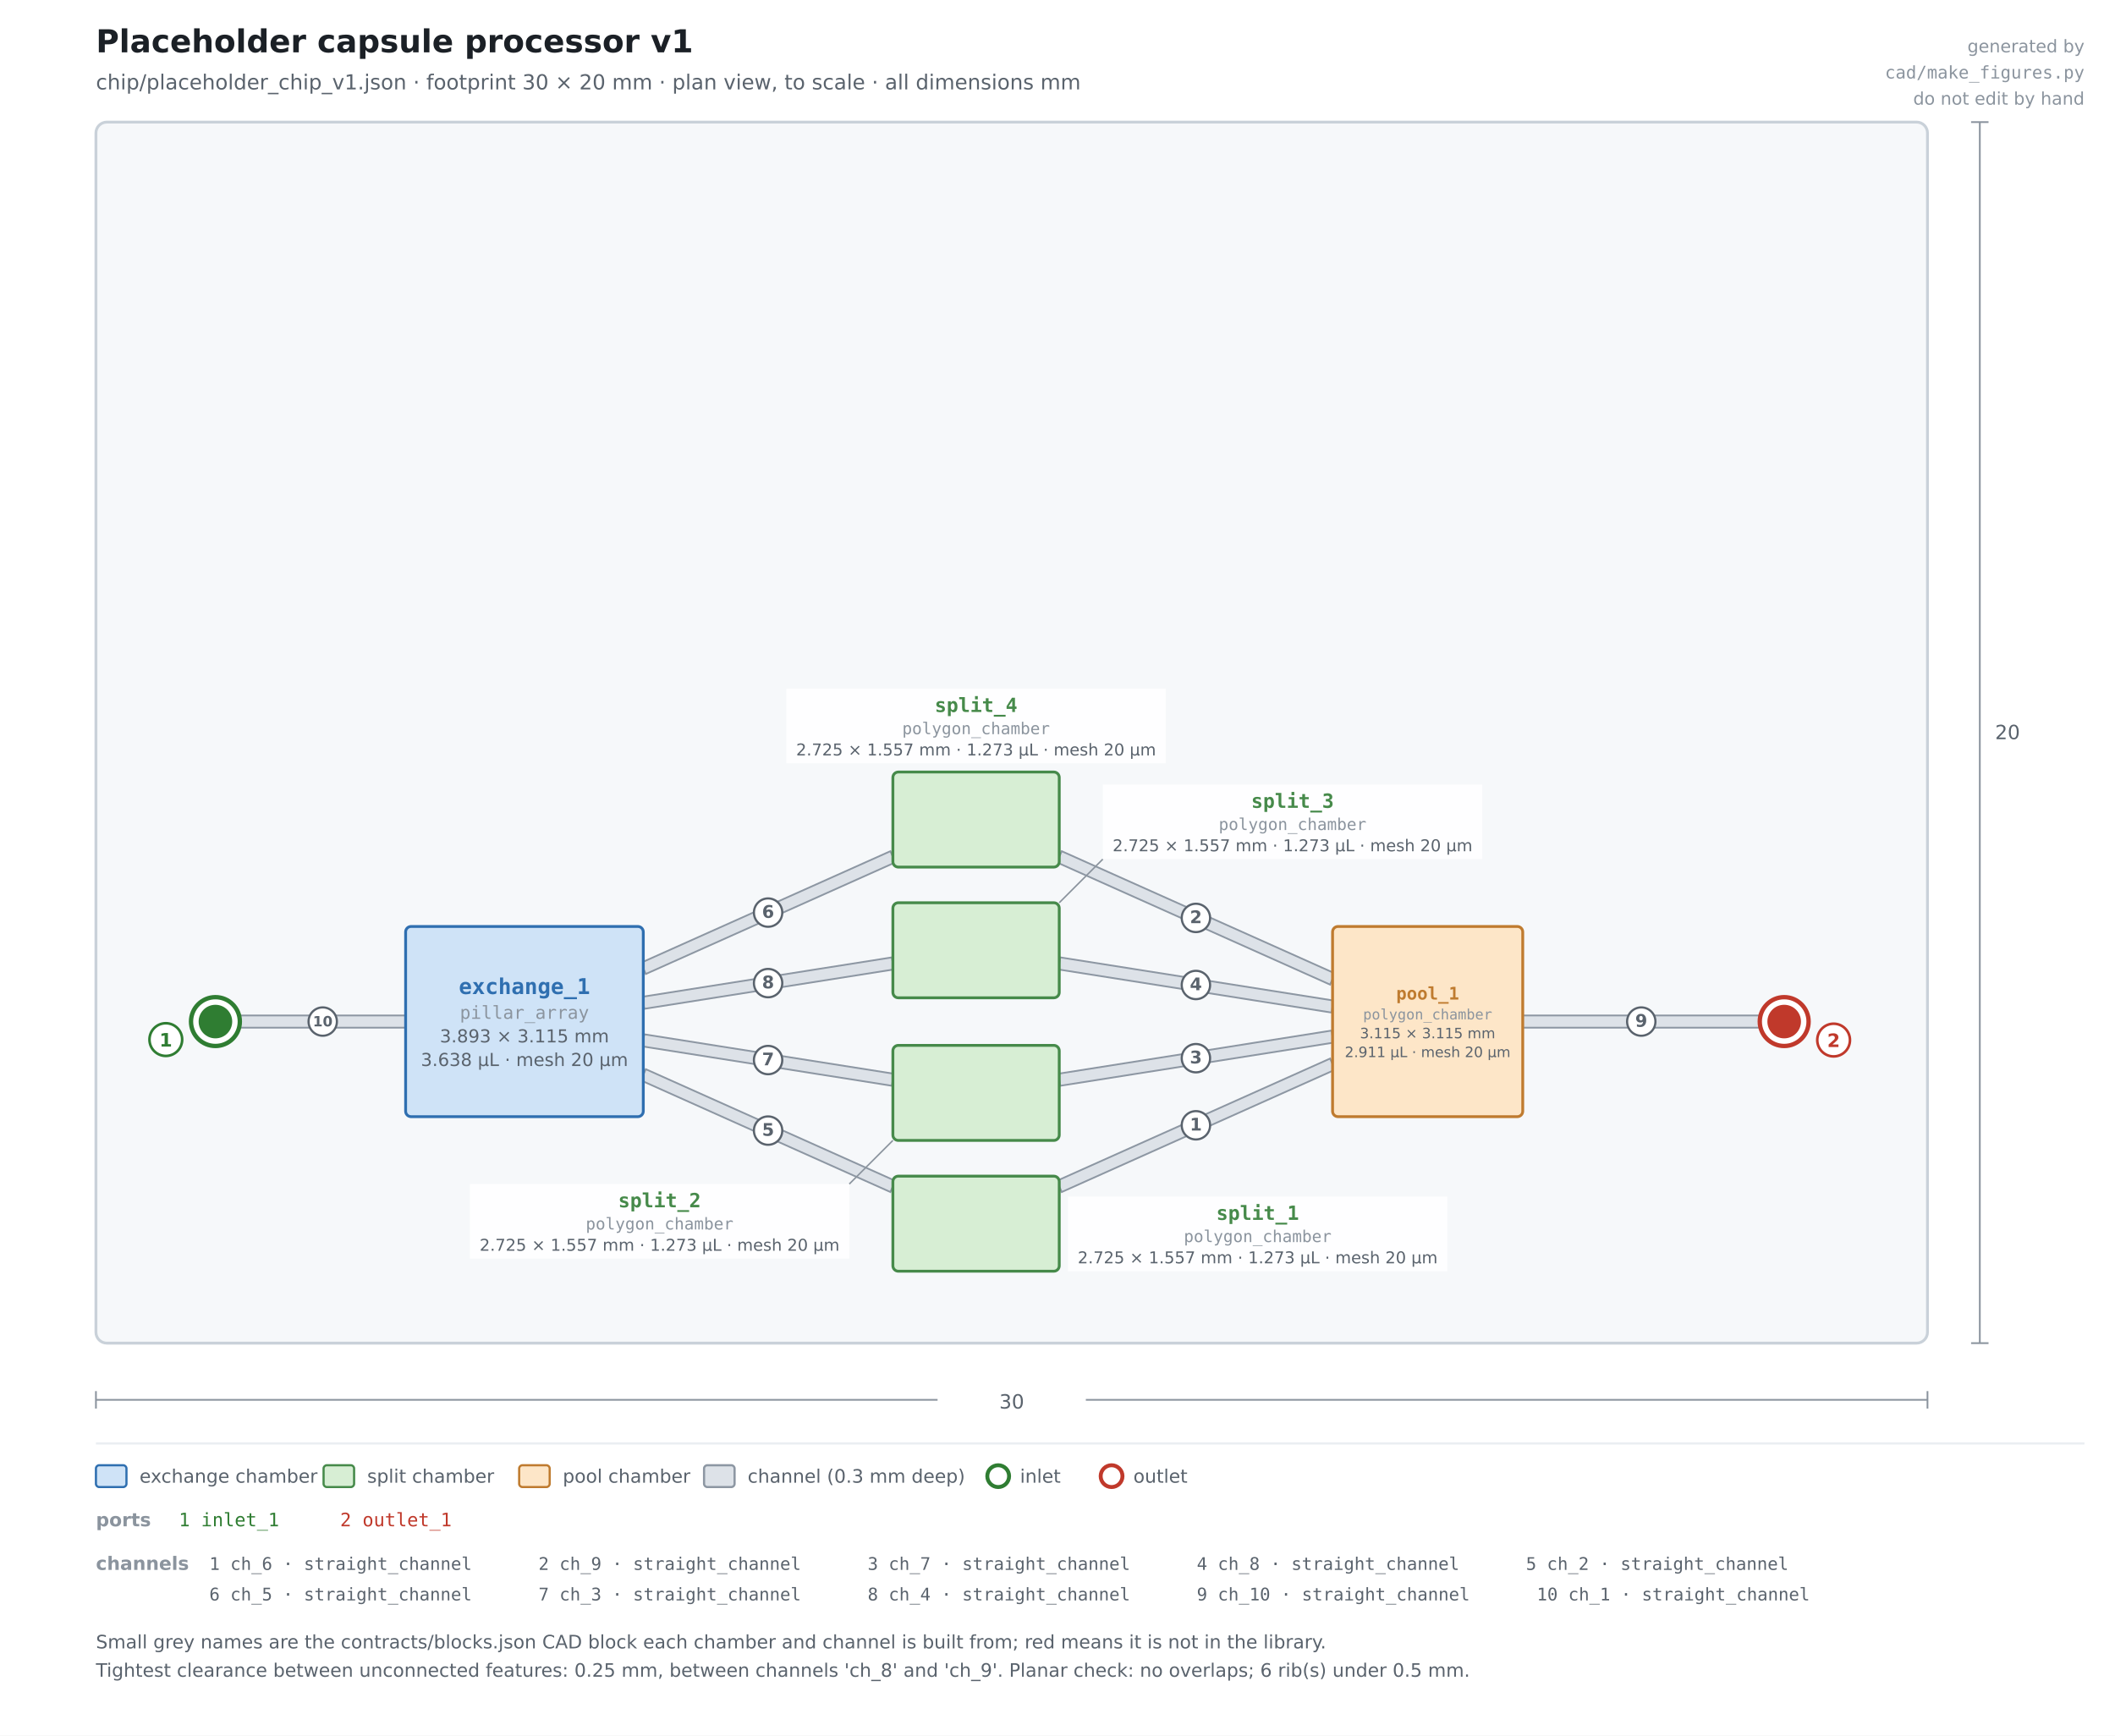
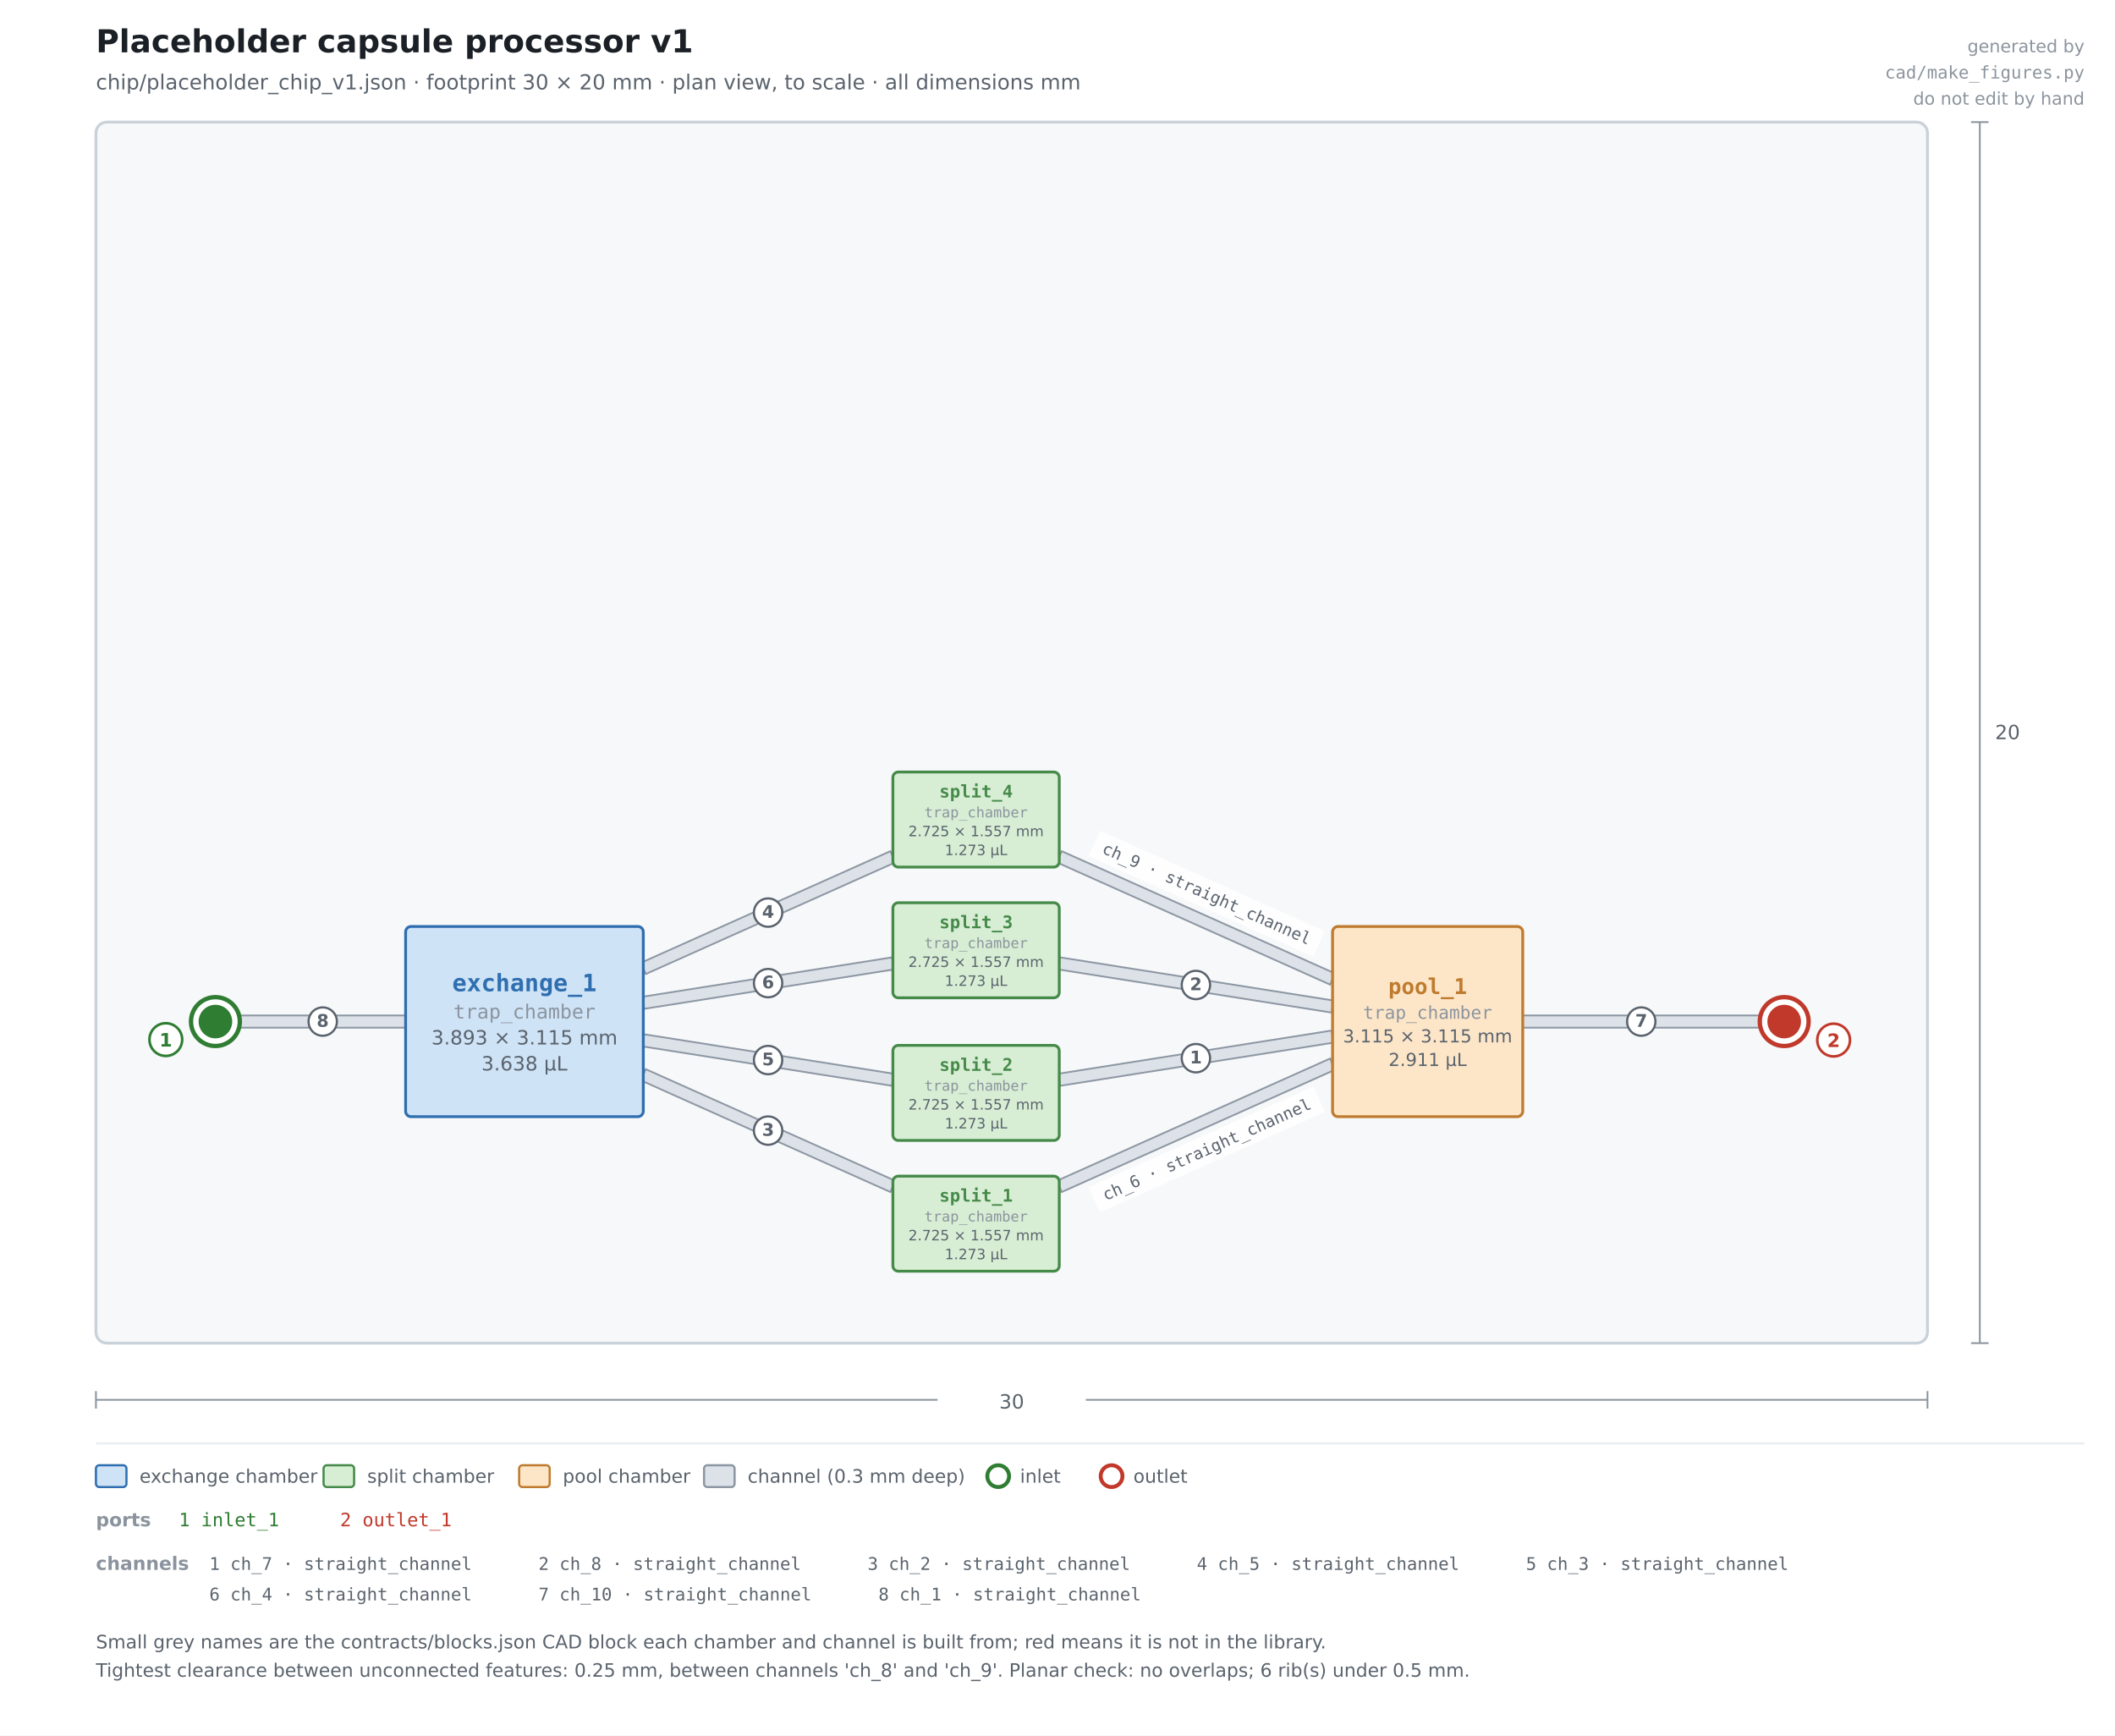
<svg xmlns="http://www.w3.org/2000/svg" width="970" height="796" viewBox="0 0 970 796" role="img" aria-label="placeholder_chip_v1: plan view">
  <rect width="970" height="796" fill="#ffffff" />
  <text x="44" y="24" font-family="DejaVu Sans, Helvetica, Arial, sans-serif" font-size="14.5" fill="#1b2026" text-anchor="start" font-weight="bold">Placeholder capsule processor v1</text>
  <text x="44" y="41" font-family="DejaVu Sans, Helvetica, Arial, sans-serif" font-size="9.5" fill="#5a636d" text-anchor="start">chip/placeholder_chip_v1.json   ·   footprint 30 × 20 mm   ·   plan view, to scale   ·   all dimensions mm</text>
  <text x="956" y="24" font-family="DejaVu Sans, Helvetica, Arial, sans-serif" font-size="8" fill="#8b949e" text-anchor="end">generated by</text>
  <text x="956" y="36" font-family="ui-monospace, SFMono-Regular, Menlo, monospace" font-size="8" fill="#8b949e" text-anchor="end">cad/make_figures.py</text>
  <text x="956" y="48" font-family="DejaVu Sans, Helvetica, Arial, sans-serif" font-size="8" fill="#8b949e" text-anchor="end">do not edit by hand</text>
  <rect x="44" y="56" width="840" height="560" fill="#f6f8fa" stroke="#c9d1d9" stroke-width="1.3" rx="5" />
  <polygon points="110,465.72 186.03,465.72 186.03,471.32 110,471.32" fill="#dde2e8" stroke="#8d97a3" stroke-width="0.8" />
  <polygon points="296.18,490.36 410.64,541.58 408.35,546.69 293.89,495.47" fill="#dde2e8" stroke="#8d97a3" stroke-width="0.8" />
  <polygon points="295.47,474.36 409.93,492.44 409.06,497.97 294.6,479.9" fill="#dde2e8" stroke="#8d97a3" stroke-width="0.8" />
  <polygon points="294.6,457.15 409.06,439.08 409.93,444.61 295.47,462.68" fill="#dde2e8" stroke="#8d97a3" stroke-width="0.8" />
  <polygon points="293.89,441.59 408.35,390.38 410.64,395.49 296.18,446.7" fill="#dde2e8" stroke="#8d97a3" stroke-width="0.8" />
  <polygon points="484.65,541.58 610.01,485.48 612.3,490.59 486.94,546.69" fill="#dde2e8" stroke="#8d97a3" stroke-width="0.8" />
  <polygon points="485.36,492.44 610.72,472.64 611.59,478.18 486.23,497.97" fill="#dde2e8" stroke="#8d97a3" stroke-width="0.8" />
  <polygon points="486.23,439.08 611.59,458.87 610.72,464.4 485.36,444.61" fill="#dde2e8" stroke="#8d97a3" stroke-width="0.8" />
  <polygon points="486.94,390.38 612.3,446.46 610.01,451.57 484.65,395.49" fill="#dde2e8" stroke="#8d97a3" stroke-width="0.8" />
  <polygon points="698.37,465.72 807.08,465.72 807.08,471.32 698.37,471.32" fill="#dde2e8" stroke="#8d97a3" stroke-width="0.8" />
  <rect x="186.03" y="424.91" width="109" height="87.22" fill="#cfe3f7" stroke="#2f6fb0" stroke-width="1.3" rx="2.5" />
-   <text x="240.53" y="455.89" font-family="ui-monospace, SFMono-Regular, Menlo, monospace" font-size="10" fill="#2f6fb0" text-anchor="middle" font-weight="bold">exchange_1</text>
-   <text x="240.53" y="467.25" font-family="ui-monospace, SFMono-Regular, Menlo, monospace" font-size="8.2" fill="#8b949e" text-anchor="middle">pillar_array</text>
-   <text x="240.53" y="478.08" font-family="DejaVu Sans, Helvetica, Arial, sans-serif" font-size="8.2" fill="#5a636d" text-anchor="middle">3.893 × 3.115 mm</text>
-   <text x="240.53" y="488.9" font-family="DejaVu Sans, Helvetica, Arial, sans-serif" font-size="8.2" fill="#5a636d" text-anchor="middle">3.638 µL · mesh 20 µm</text>
+   <text x="240.53" y="454.62" font-family="ui-monospace, SFMono-Regular, Menlo, monospace" font-size="11" fill="#2f6fb0" text-anchor="middle" font-weight="bold">exchange_1</text>
+   <text x="240.53" y="467.12" font-family="ui-monospace, SFMono-Regular, Menlo, monospace" font-size="9.02" fill="#8b949e" text-anchor="middle">trap_chamber</text>
+   <text x="240.53" y="479.03" font-family="DejaVu Sans, Helvetica, Arial, sans-serif" font-size="9.02" fill="#5a636d" text-anchor="middle">3.893 × 3.115 mm</text>
+   <text x="240.53" y="490.94" font-family="DejaVu Sans, Helvetica, Arial, sans-serif" font-size="9.02" fill="#5a636d" text-anchor="middle">3.638 µL</text>
  <rect x="409.5" y="539.41" width="76.3" height="43.6" fill="#d7eed4" stroke="#468a4a" stroke-width="1.3" rx="2.5" />
+   <text x="447.65" y="551.1" font-family="ui-monospace, SFMono-Regular, Menlo, monospace" font-size="8" fill="#468a4a" text-anchor="middle" font-weight="bold">split_1</text>
+   <text x="447.65" y="560.19" font-family="ui-monospace, SFMono-Regular, Menlo, monospace" font-size="6.56" fill="#8b949e" text-anchor="middle">trap_chamber</text>
+   <text x="447.65" y="568.85" font-family="DejaVu Sans, Helvetica, Arial, sans-serif" font-size="6.56" fill="#5a636d" text-anchor="middle">2.725 × 1.557 mm</text>
+   <text x="447.65" y="577.5" font-family="DejaVu Sans, Helvetica, Arial, sans-serif" font-size="6.56" fill="#5a636d" text-anchor="middle">1.273 µL</text>
  <rect x="409.5" y="479.43" width="76.3" height="43.6" fill="#d7eed4" stroke="#468a4a" stroke-width="1.3" rx="2.5" />
+   <text x="447.65" y="491.12" font-family="ui-monospace, SFMono-Regular, Menlo, monospace" font-size="8" fill="#468a4a" text-anchor="middle" font-weight="bold">split_2</text>
+   <text x="447.65" y="500.21" font-family="ui-monospace, SFMono-Regular, Menlo, monospace" font-size="6.56" fill="#8b949e" text-anchor="middle">trap_chamber</text>
+   <text x="447.65" y="508.87" font-family="DejaVu Sans, Helvetica, Arial, sans-serif" font-size="6.56" fill="#5a636d" text-anchor="middle">2.725 × 1.557 mm</text>
+   <text x="447.65" y="517.53" font-family="DejaVu Sans, Helvetica, Arial, sans-serif" font-size="6.56" fill="#5a636d" text-anchor="middle">1.273 µL</text>
  <rect x="409.5" y="414.02" width="76.3" height="43.6" fill="#d7eed4" stroke="#468a4a" stroke-width="1.3" rx="2.5" />
+   <text x="447.65" y="425.71" font-family="ui-monospace, SFMono-Regular, Menlo, monospace" font-size="8" fill="#468a4a" text-anchor="middle" font-weight="bold">split_3</text>
+   <text x="447.65" y="434.8" font-family="ui-monospace, SFMono-Regular, Menlo, monospace" font-size="6.56" fill="#8b949e" text-anchor="middle">trap_chamber</text>
+   <text x="447.65" y="443.46" font-family="DejaVu Sans, Helvetica, Arial, sans-serif" font-size="6.56" fill="#5a636d" text-anchor="middle">2.725 × 1.557 mm</text>
+   <text x="447.65" y="452.12" font-family="DejaVu Sans, Helvetica, Arial, sans-serif" font-size="6.56" fill="#5a636d" text-anchor="middle">1.273 µL</text>
  <rect x="409.5" y="354.07" width="76.3" height="43.6" fill="#d7eed4" stroke="#468a4a" stroke-width="1.3" rx="2.5" />
+   <text x="447.65" y="365.76" font-family="ui-monospace, SFMono-Regular, Menlo, monospace" font-size="8" fill="#468a4a" text-anchor="middle" font-weight="bold">split_4</text>
+   <text x="447.65" y="374.85" font-family="ui-monospace, SFMono-Regular, Menlo, monospace" font-size="6.56" fill="#8b949e" text-anchor="middle">trap_chamber</text>
+   <text x="447.65" y="383.51" font-family="DejaVu Sans, Helvetica, Arial, sans-serif" font-size="6.56" fill="#5a636d" text-anchor="middle">2.725 × 1.557 mm</text>
+   <text x="447.65" y="392.17" font-family="DejaVu Sans, Helvetica, Arial, sans-serif" font-size="6.56" fill="#5a636d" text-anchor="middle">1.273 µL</text>
  <rect x="611.15" y="424.91" width="87.22" height="87.22" fill="#fde6c8" stroke="#bf7b2f" stroke-width="1.3" rx="2.5" />
-   <text x="654.76" y="458.42" font-family="ui-monospace, SFMono-Regular, Menlo, monospace" font-size="8" fill="#bf7b2f" text-anchor="middle" font-weight="bold">pool_1</text>
-   <text x="654.76" y="467.51" font-family="ui-monospace, SFMono-Regular, Menlo, monospace" font-size="6.56" fill="#8b949e" text-anchor="middle">polygon_chamber</text>
-   <text x="654.76" y="476.17" font-family="DejaVu Sans, Helvetica, Arial, sans-serif" font-size="6.56" fill="#5a636d" text-anchor="middle">3.115 × 3.115 mm</text>
-   <text x="654.76" y="484.82" font-family="DejaVu Sans, Helvetica, Arial, sans-serif" font-size="6.56" fill="#5a636d" text-anchor="middle">2.911 µL · mesh 20 µm</text>
-   <line x1="389.5" y1="543.03" x2="409.5" y2="523.03" stroke="#8b949e" stroke-width="0.7" />
-   <line x1="505.8" y1="394.02" x2="485.8" y2="414.02" stroke="#8b949e" stroke-width="0.7" />
-   <rect x="489.8" y="548.8" width="174" height="34.2" fill="#ffffff" stroke="none" opacity="0.92" />
-   <text x="576.8" y="559.48" font-family="ui-monospace, SFMono-Regular, Menlo, monospace" font-size="9" fill="#468a4a" text-anchor="middle" font-weight="bold">split_1</text>
-   <text x="576.8" y="569.65" font-family="ui-monospace, SFMono-Regular, Menlo, monospace" font-size="7.5" fill="#8b949e" text-anchor="middle">polygon_chamber</text>
-   <text x="576.8" y="579.4" font-family="DejaVu Sans, Helvetica, Arial, sans-serif" font-size="7.5" fill="#5a636d" text-anchor="middle">2.725 × 1.557 mm · 1.273 µL · mesh 20 µm</text>
-   <rect x="215.5" y="543.03" width="174" height="34.2" fill="#ffffff" stroke="none" opacity="0.92" />
-   <text x="302.5" y="553.71" font-family="ui-monospace, SFMono-Regular, Menlo, monospace" font-size="9" fill="#468a4a" text-anchor="middle" font-weight="bold">split_2</text>
-   <text x="302.5" y="563.88" font-family="ui-monospace, SFMono-Regular, Menlo, monospace" font-size="7.5" fill="#8b949e" text-anchor="middle">polygon_chamber</text>
-   <text x="302.5" y="573.63" font-family="DejaVu Sans, Helvetica, Arial, sans-serif" font-size="7.5" fill="#5a636d" text-anchor="middle">2.725 × 1.557 mm · 1.273 µL · mesh 20 µm</text>
-   <rect x="505.8" y="359.82" width="174" height="34.2" fill="#ffffff" stroke="none" opacity="0.92" />
-   <text x="592.8" y="370.5" font-family="ui-monospace, SFMono-Regular, Menlo, monospace" font-size="9" fill="#468a4a" text-anchor="middle" font-weight="bold">split_3</text>
-   <text x="592.8" y="380.67" font-family="ui-monospace, SFMono-Regular, Menlo, monospace" font-size="7.5" fill="#8b949e" text-anchor="middle">polygon_chamber</text>
-   <text x="592.8" y="390.42" font-family="DejaVu Sans, Helvetica, Arial, sans-serif" font-size="7.5" fill="#5a636d" text-anchor="middle">2.725 × 1.557 mm · 1.273 µL · mesh 20 µm</text>
-   <rect x="360.65" y="315.87" width="174" height="34.2" fill="#ffffff" stroke="none" opacity="0.92" />
-   <text x="447.65" y="326.55" font-family="ui-monospace, SFMono-Regular, Menlo, monospace" font-size="9" fill="#468a4a" text-anchor="middle" font-weight="bold">split_4</text>
-   <text x="447.65" y="336.72" font-family="ui-monospace, SFMono-Regular, Menlo, monospace" font-size="7.5" fill="#8b949e" text-anchor="middle">polygon_chamber</text>
-   <text x="447.65" y="346.47" font-family="DejaVu Sans, Helvetica, Arial, sans-serif" font-size="7.5" fill="#5a636d" text-anchor="middle">2.725 × 1.557 mm · 1.273 µL · mesh 20 µm</text>
+   <text x="654.76" y="455.89" font-family="ui-monospace, SFMono-Regular, Menlo, monospace" font-size="10" fill="#bf7b2f" text-anchor="middle" font-weight="bold">pool_1</text>
+   <text x="654.76" y="467.25" font-family="ui-monospace, SFMono-Regular, Menlo, monospace" font-size="8.2" fill="#8b949e" text-anchor="middle">trap_chamber</text>
+   <text x="654.76" y="478.08" font-family="DejaVu Sans, Helvetica, Arial, sans-serif" font-size="8.2" fill="#5a636d" text-anchor="middle">3.115 × 3.115 mm</text>
+   <text x="654.76" y="488.9" font-family="DejaVu Sans, Helvetica, Arial, sans-serif" font-size="8.2" fill="#5a636d" text-anchor="middle">2.911 µL</text>
+   <polygon points="499.3,544.45 602.39,498.31 607.6,509.95 504.5,556.08" fill="#ffffff" stroke="none" opacity="0.92" />
+   <text x="553.45" y="529.75" font-family="ui-monospace, SFMono-Regular, Menlo, monospace" font-size="7.5" fill="#5a636d" text-anchor="middle" transform="rotate(-24.11 553.45 527.2)">ch_6 · straight_channel</text>
+   <polygon points="504.5,380.98 607.6,427.11 602.4,438.74 499.29,392.62" fill="#ffffff" stroke="none" opacity="0.92" />
+   <text x="553.45" y="412.41" font-family="ui-monospace, SFMono-Regular, Menlo, monospace" font-size="7.5" fill="#5a636d" text-anchor="middle" transform="rotate(24.1 553.45 409.86)">ch_9 · straight_channel</text>
  <circle cx="98.8" cy="468.52" r="11.2" fill="#ffffff" stroke="#2f7d32" stroke-width="2" />
  <circle cx="98.8" cy="468.52" r="7.7" fill="#2f7d32" stroke="none" />
  <circle cx="76.05" cy="476.78" r="7.5" fill="#ffffff" stroke="#2f7d32" stroke-width="1.2" />
  <text x="76.05" y="479.98" font-family="DejaVu Sans, Helvetica, Arial, sans-serif" font-size="8.5" fill="#2f7d32" text-anchor="middle" font-weight="bold">1</text>
  <circle cx="818.28" cy="468.52" r="11.2" fill="#ffffff" stroke="#c0392b" stroke-width="2" />
  <circle cx="818.28" cy="468.52" r="7.7" fill="#c0392b" stroke="none" />
  <circle cx="840.95" cy="477" r="7.5" fill="#ffffff" stroke="#c0392b" stroke-width="1.2" />
  <text x="840.95" y="480.2" font-family="DejaVu Sans, Helvetica, Arial, sans-serif" font-size="8.5" fill="#c0392b" text-anchor="middle" font-weight="bold">2</text>
-   <circle cx="548.48" cy="516.09" r="6.5" fill="#ffffff" stroke="#5a636d" stroke-width="1" />
-   <text x="548.48" y="518.49" font-family="DejaVu Sans, Helvetica, Arial, sans-serif" font-size="8" fill="#5a636d" text-anchor="middle" font-weight="bold">1</text>
-   <circle cx="548.48" cy="420.98" r="6.5" fill="#ffffff" stroke="#5a636d" stroke-width="1" />
-   <text x="548.48" y="423.38" font-family="DejaVu Sans, Helvetica, Arial, sans-serif" font-size="8" fill="#5a636d" text-anchor="middle" font-weight="bold">2</text>
  <circle cx="548.48" cy="485.31" r="6.5" fill="#ffffff" stroke="#5a636d" stroke-width="1" />
-   <text x="548.48" y="487.71" font-family="DejaVu Sans, Helvetica, Arial, sans-serif" font-size="8" fill="#5a636d" text-anchor="middle" font-weight="bold">3</text>
+   <text x="548.48" y="487.71" font-family="DejaVu Sans, Helvetica, Arial, sans-serif" font-size="8" fill="#5a636d" text-anchor="middle" font-weight="bold">1</text>
  <circle cx="548.48" cy="451.74" r="6.5" fill="#ffffff" stroke="#5a636d" stroke-width="1" />
-   <text x="548.48" y="454.14" font-family="DejaVu Sans, Helvetica, Arial, sans-serif" font-size="8" fill="#5a636d" text-anchor="middle" font-weight="bold">4</text>
+   <text x="548.48" y="454.14" font-family="DejaVu Sans, Helvetica, Arial, sans-serif" font-size="8" fill="#5a636d" text-anchor="middle" font-weight="bold">2</text>
  <circle cx="352.27" cy="518.52" r="6.5" fill="#ffffff" stroke="#5a636d" stroke-width="1" />
-   <text x="352.27" y="520.92" font-family="DejaVu Sans, Helvetica, Arial, sans-serif" font-size="8" fill="#5a636d" text-anchor="middle" font-weight="bold">5</text>
+   <text x="352.27" y="520.92" font-family="DejaVu Sans, Helvetica, Arial, sans-serif" font-size="8" fill="#5a636d" text-anchor="middle" font-weight="bold">3</text>
  <circle cx="352.27" cy="418.54" r="6.5" fill="#ffffff" stroke="#5a636d" stroke-width="1" />
-   <text x="352.27" y="420.94" font-family="DejaVu Sans, Helvetica, Arial, sans-serif" font-size="8" fill="#5a636d" text-anchor="middle" font-weight="bold">6</text>
+   <text x="352.27" y="420.94" font-family="DejaVu Sans, Helvetica, Arial, sans-serif" font-size="8" fill="#5a636d" text-anchor="middle" font-weight="bold">4</text>
  <circle cx="352.27" cy="486.17" r="6.5" fill="#ffffff" stroke="#5a636d" stroke-width="1" />
-   <text x="352.27" y="488.57" font-family="DejaVu Sans, Helvetica, Arial, sans-serif" font-size="8" fill="#5a636d" text-anchor="middle" font-weight="bold">7</text>
+   <text x="352.27" y="488.57" font-family="DejaVu Sans, Helvetica, Arial, sans-serif" font-size="8" fill="#5a636d" text-anchor="middle" font-weight="bold">5</text>
  <circle cx="352.27" cy="450.88" r="6.5" fill="#ffffff" stroke="#5a636d" stroke-width="1" />
-   <text x="352.27" y="453.28" font-family="DejaVu Sans, Helvetica, Arial, sans-serif" font-size="8" fill="#5a636d" text-anchor="middle" font-weight="bold">8</text>
+   <text x="352.27" y="453.28" font-family="DejaVu Sans, Helvetica, Arial, sans-serif" font-size="8" fill="#5a636d" text-anchor="middle" font-weight="bold">6</text>
  <circle cx="752.73" cy="468.52" r="6.5" fill="#ffffff" stroke="#5a636d" stroke-width="1" />
-   <text x="752.73" y="470.92" font-family="DejaVu Sans, Helvetica, Arial, sans-serif" font-size="8" fill="#5a636d" text-anchor="middle" font-weight="bold">9</text>
+   <text x="752.73" y="470.92" font-family="DejaVu Sans, Helvetica, Arial, sans-serif" font-size="8" fill="#5a636d" text-anchor="middle" font-weight="bold">7</text>
  <circle cx="148.01" cy="468.52" r="6.5" fill="#ffffff" stroke="#5a636d" stroke-width="1" />
-   <text x="148.01" y="470.72" font-family="DejaVu Sans, Helvetica, Arial, sans-serif" font-size="6.5" fill="#5a636d" text-anchor="middle" font-weight="bold">10</text>
+   <text x="148.01" y="470.92" font-family="DejaVu Sans, Helvetica, Arial, sans-serif" font-size="8" fill="#5a636d" text-anchor="middle" font-weight="bold">8</text>
  <line x1="44" y1="642" x2="884" y2="642" stroke="#8b949e" stroke-width="0.8" />
  <line x1="44" y1="638" x2="44" y2="646" stroke="#8b949e" stroke-width="0.8" />
  <line x1="884" y1="638" x2="884" y2="646" stroke="#8b949e" stroke-width="0.8" />
  <rect x="430" y="635" width="68" height="14" fill="#ffffff" stroke="none" />
  <text x="464" y="646" font-family="DejaVu Sans, Helvetica, Arial, sans-serif" font-size="9" fill="#5a636d" text-anchor="middle">30</text>
  <line x1="908" y1="56" x2="908" y2="616" stroke="#8b949e" stroke-width="0.8" />
  <line x1="904" y1="56" x2="912" y2="56" stroke="#8b949e" stroke-width="0.8" />
  <line x1="904" y1="616" x2="912" y2="616" stroke="#8b949e" stroke-width="0.8" />
  <text x="915" y="339" font-family="DejaVu Sans, Helvetica, Arial, sans-serif" font-size="9" fill="#5a636d" text-anchor="start">20</text>
  <line x1="44" y1="662" x2="956" y2="662" stroke="#eaeef2" stroke-width="1" />
  <rect x="44" y="672" width="14" height="10" fill="#cfe3f7" stroke="#2f6fb0" stroke-width="1" rx="1.5" />
  <text x="64" y="680" font-family="DejaVu Sans, Helvetica, Arial, sans-serif" font-size="8.5" fill="#5a636d" text-anchor="start">exchange chamber</text>
  <rect x="148.4" y="672" width="14" height="10" fill="#d7eed4" stroke="#468a4a" stroke-width="1" rx="1.5" />
  <text x="168.4" y="680" font-family="DejaVu Sans, Helvetica, Arial, sans-serif" font-size="8.5" fill="#5a636d" text-anchor="start">split chamber</text>
  <rect x="238.1" y="672" width="14" height="10" fill="#fde6c8" stroke="#bf7b2f" stroke-width="1" rx="1.5" />
  <text x="258.1" y="680" font-family="DejaVu Sans, Helvetica, Arial, sans-serif" font-size="8.5" fill="#5a636d" text-anchor="start">pool chamber</text>
  <rect x="322.9" y="672" width="14" height="10" fill="#dde2e8" stroke="#8d97a3" stroke-width="1" rx="1.5" />
  <text x="342.9" y="680" font-family="DejaVu Sans, Helvetica, Arial, sans-serif" font-size="8.5" fill="#5a636d" text-anchor="start">channel (0.3 mm deep)</text>
  <circle cx="457.8" cy="677" r="5" fill="#ffffff" stroke="#2f7d32" stroke-width="1.8" />
  <text x="467.8" y="680" font-family="DejaVu Sans, Helvetica, Arial, sans-serif" font-size="8.5" fill="#5a636d" text-anchor="start">inlet</text>
  <circle cx="509.8" cy="677" r="5" fill="#ffffff" stroke="#c0392b" stroke-width="1.8" />
  <text x="519.8" y="680" font-family="DejaVu Sans, Helvetica, Arial, sans-serif" font-size="8.5" fill="#5a636d" text-anchor="start">outlet</text>
  <text x="44" y="700" font-family="DejaVu Sans, Helvetica, Arial, sans-serif" font-size="8.5" fill="#8b949e" text-anchor="start" font-weight="bold">ports</text>
  <text x="82" y="700" font-family="ui-monospace, SFMono-Regular, Menlo, monospace" font-size="8.5" fill="#2f7d32" text-anchor="start">1  inlet_1</text>
  <text x="156" y="700" font-family="ui-monospace, SFMono-Regular, Menlo, monospace" font-size="8.5" fill="#c0392b" text-anchor="start">2  outlet_1</text>
  <text x="44" y="720" font-family="DejaVu Sans, Helvetica, Arial, sans-serif" font-size="8.5" fill="#8b949e" text-anchor="start" font-weight="bold">channels</text>
-   <text x="96" y="720" font-family="ui-monospace, SFMono-Regular, Menlo, monospace" font-size="8" fill="#5a636d" text-anchor="start">1  ch_6 · straight_channel</text>
-   <text x="246.96" y="720" font-family="ui-monospace, SFMono-Regular, Menlo, monospace" font-size="8" fill="#5a636d" text-anchor="start">2  ch_9 · straight_channel</text>
-   <text x="397.92" y="720" font-family="ui-monospace, SFMono-Regular, Menlo, monospace" font-size="8" fill="#5a636d" text-anchor="start">3  ch_7 · straight_channel</text>
-   <text x="548.88" y="720" font-family="ui-monospace, SFMono-Regular, Menlo, monospace" font-size="8" fill="#5a636d" text-anchor="start">4  ch_8 · straight_channel</text>
-   <text x="699.84" y="720" font-family="ui-monospace, SFMono-Regular, Menlo, monospace" font-size="8" fill="#5a636d" text-anchor="start">5  ch_2 · straight_channel</text>
-   <text x="96" y="734" font-family="ui-monospace, SFMono-Regular, Menlo, monospace" font-size="8" fill="#5a636d" text-anchor="start">6  ch_5 · straight_channel</text>
-   <text x="246.96" y="734" font-family="ui-monospace, SFMono-Regular, Menlo, monospace" font-size="8" fill="#5a636d" text-anchor="start">7  ch_3 · straight_channel</text>
-   <text x="397.92" y="734" font-family="ui-monospace, SFMono-Regular, Menlo, monospace" font-size="8" fill="#5a636d" text-anchor="start">8  ch_4 · straight_channel</text>
-   <text x="548.88" y="734" font-family="ui-monospace, SFMono-Regular, Menlo, monospace" font-size="8" fill="#5a636d" text-anchor="start">9  ch_10 · straight_channel</text>
-   <text x="704.8" y="734" font-family="ui-monospace, SFMono-Regular, Menlo, monospace" font-size="8" fill="#5a636d" text-anchor="start">10  ch_1 · straight_channel</text>
+   <text x="96" y="720" font-family="ui-monospace, SFMono-Regular, Menlo, monospace" font-size="8" fill="#5a636d" text-anchor="start">1  ch_7 · straight_channel</text>
+   <text x="246.96" y="720" font-family="ui-monospace, SFMono-Regular, Menlo, monospace" font-size="8" fill="#5a636d" text-anchor="start">2  ch_8 · straight_channel</text>
+   <text x="397.92" y="720" font-family="ui-monospace, SFMono-Regular, Menlo, monospace" font-size="8" fill="#5a636d" text-anchor="start">3  ch_2 · straight_channel</text>
+   <text x="548.88" y="720" font-family="ui-monospace, SFMono-Regular, Menlo, monospace" font-size="8" fill="#5a636d" text-anchor="start">4  ch_5 · straight_channel</text>
+   <text x="699.84" y="720" font-family="ui-monospace, SFMono-Regular, Menlo, monospace" font-size="8" fill="#5a636d" text-anchor="start">5  ch_3 · straight_channel</text>
+   <text x="96" y="734" font-family="ui-monospace, SFMono-Regular, Menlo, monospace" font-size="8" fill="#5a636d" text-anchor="start">6  ch_4 · straight_channel</text>
+   <text x="246.96" y="734" font-family="ui-monospace, SFMono-Regular, Menlo, monospace" font-size="8" fill="#5a636d" text-anchor="start">7  ch_10 · straight_channel</text>
+   <text x="402.88" y="734" font-family="ui-monospace, SFMono-Regular, Menlo, monospace" font-size="8" fill="#5a636d" text-anchor="start">8  ch_1 · straight_channel</text>
  <text x="44" y="756" font-family="DejaVu Sans, Helvetica, Arial, sans-serif" font-size="8.5" fill="#5a636d" text-anchor="start">Small grey names are the contracts/blocks.json CAD block each chamber and channel is built from; red means it is not in the library.</text>
  <text x="44" y="769" font-family="DejaVu Sans, Helvetica, Arial, sans-serif" font-size="8.5" fill="#5a636d" text-anchor="start">Tightest clearance between unconnected features: 0.25 mm, between channels 'ch_8' and 'ch_9'. Planar check: no overlaps; 6 rib(s) under 0.5 mm.</text>
</svg>
